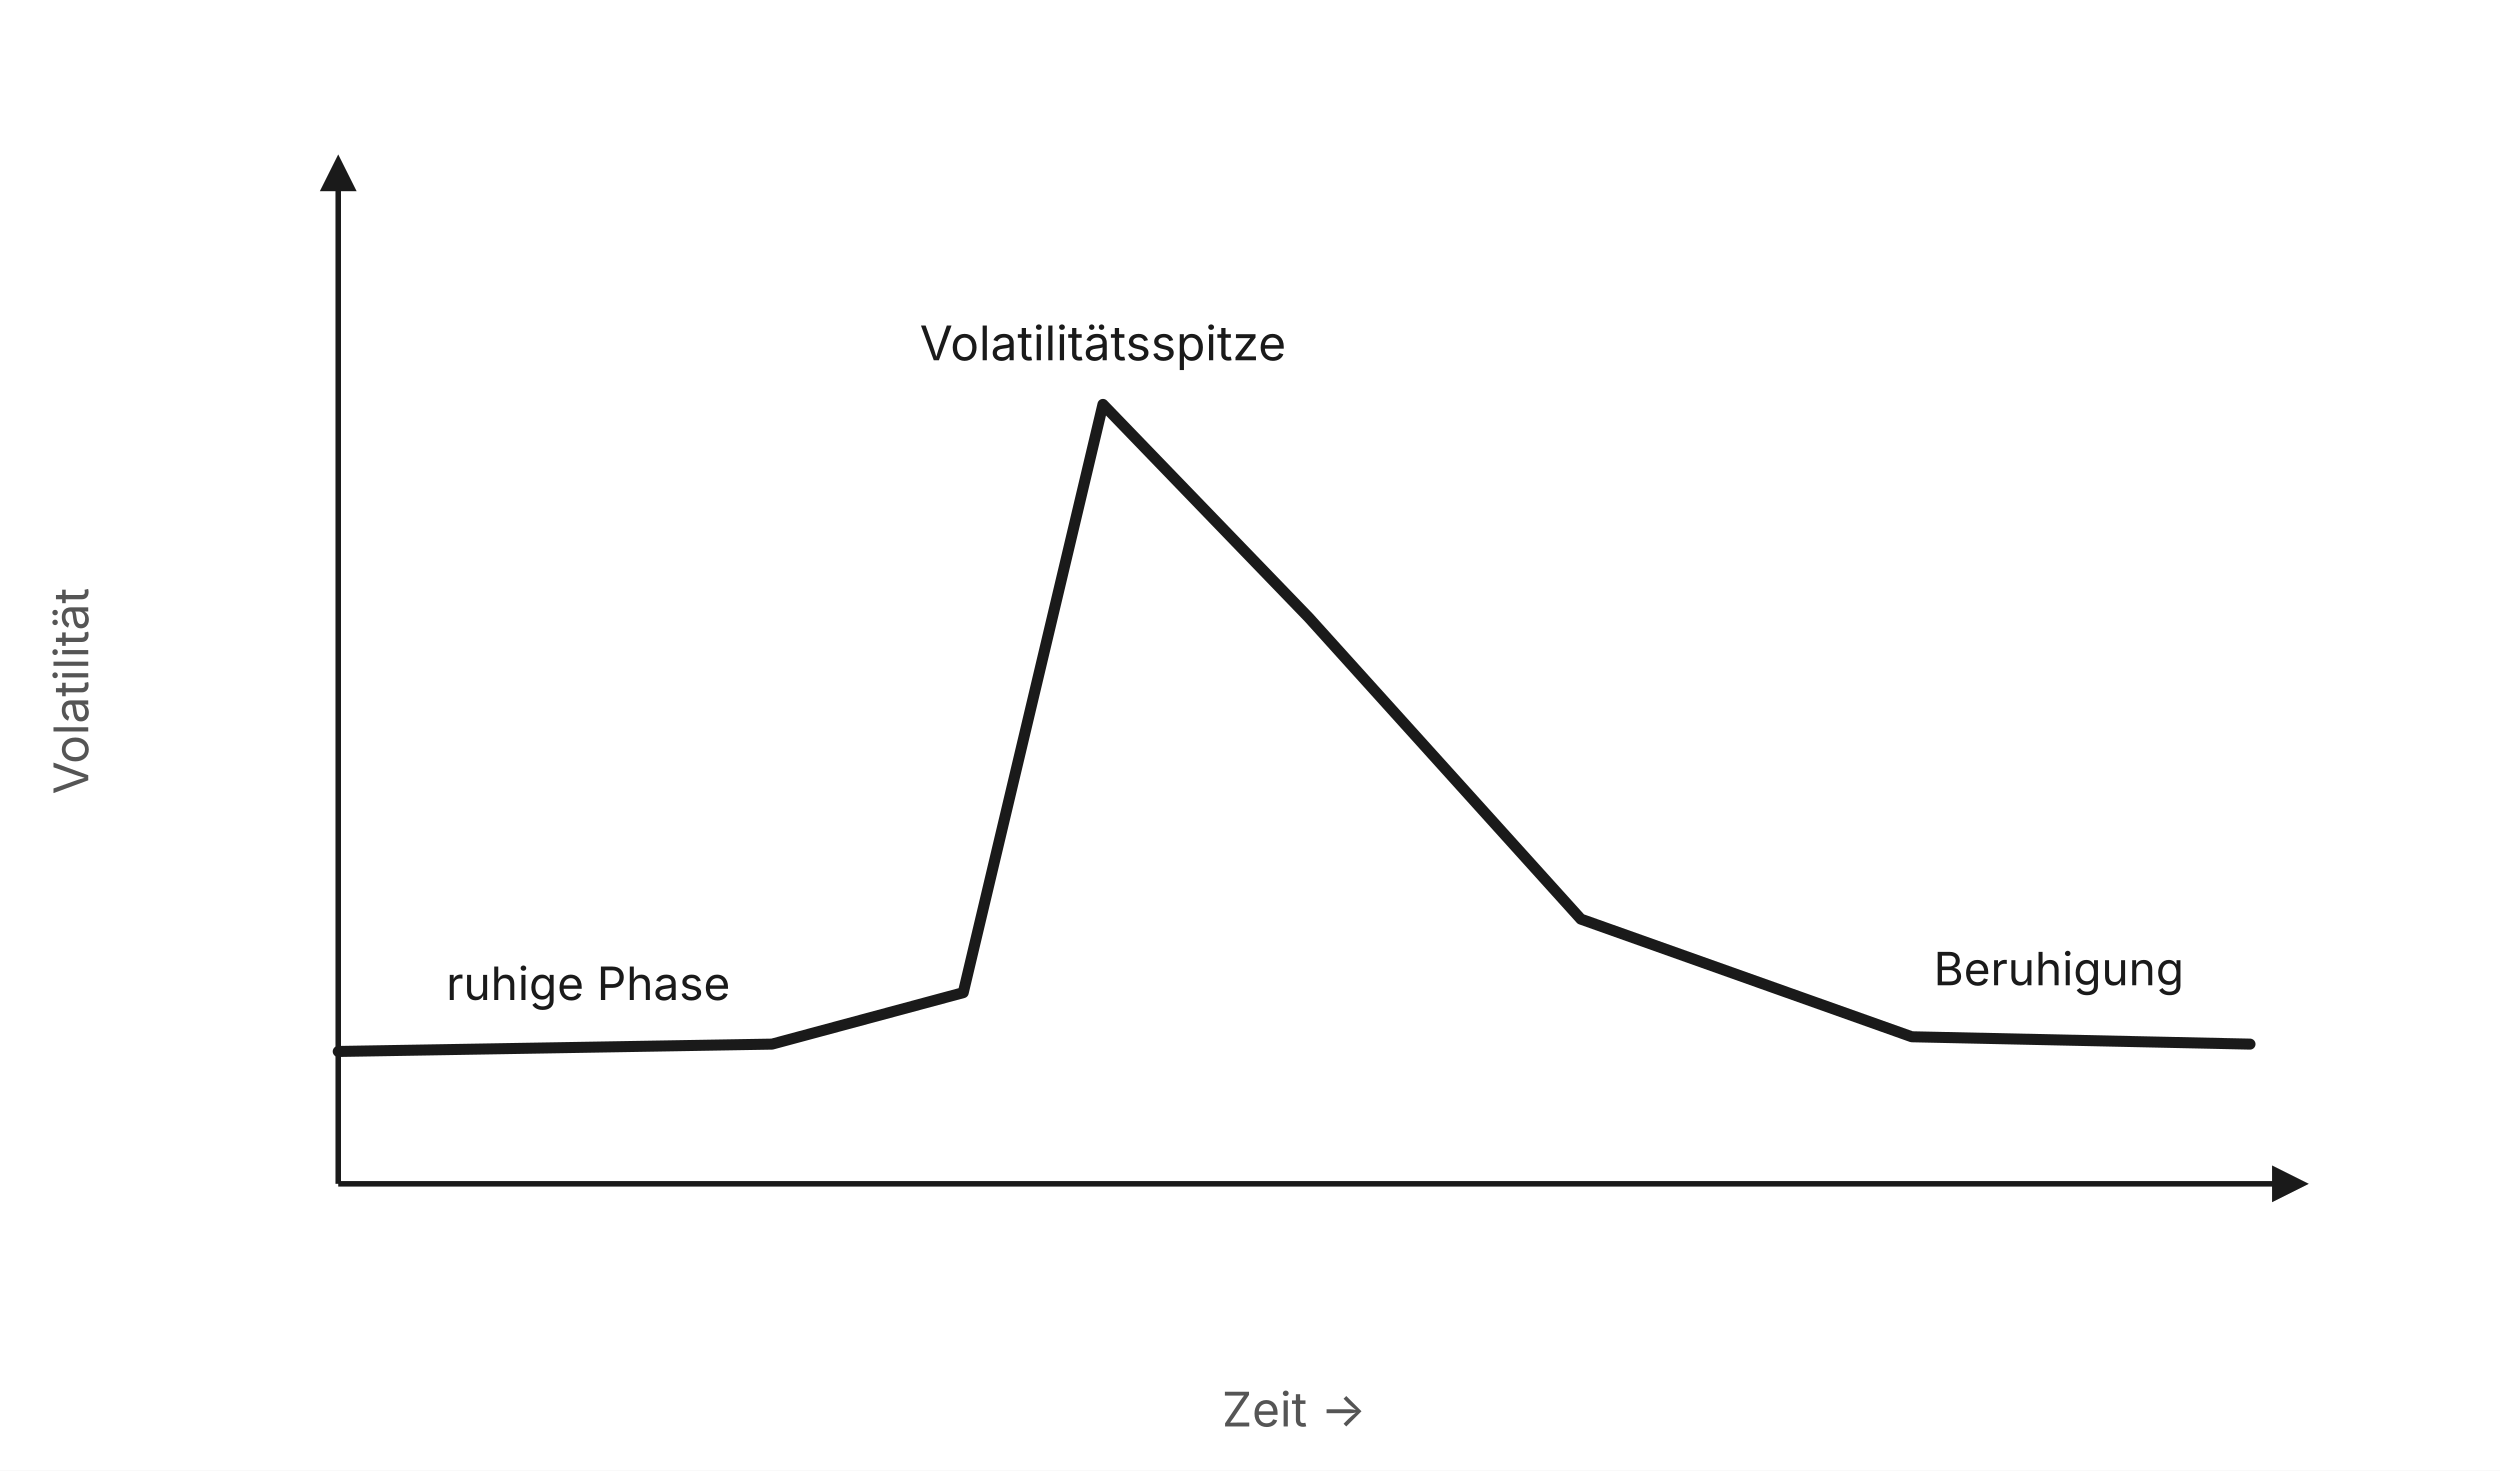
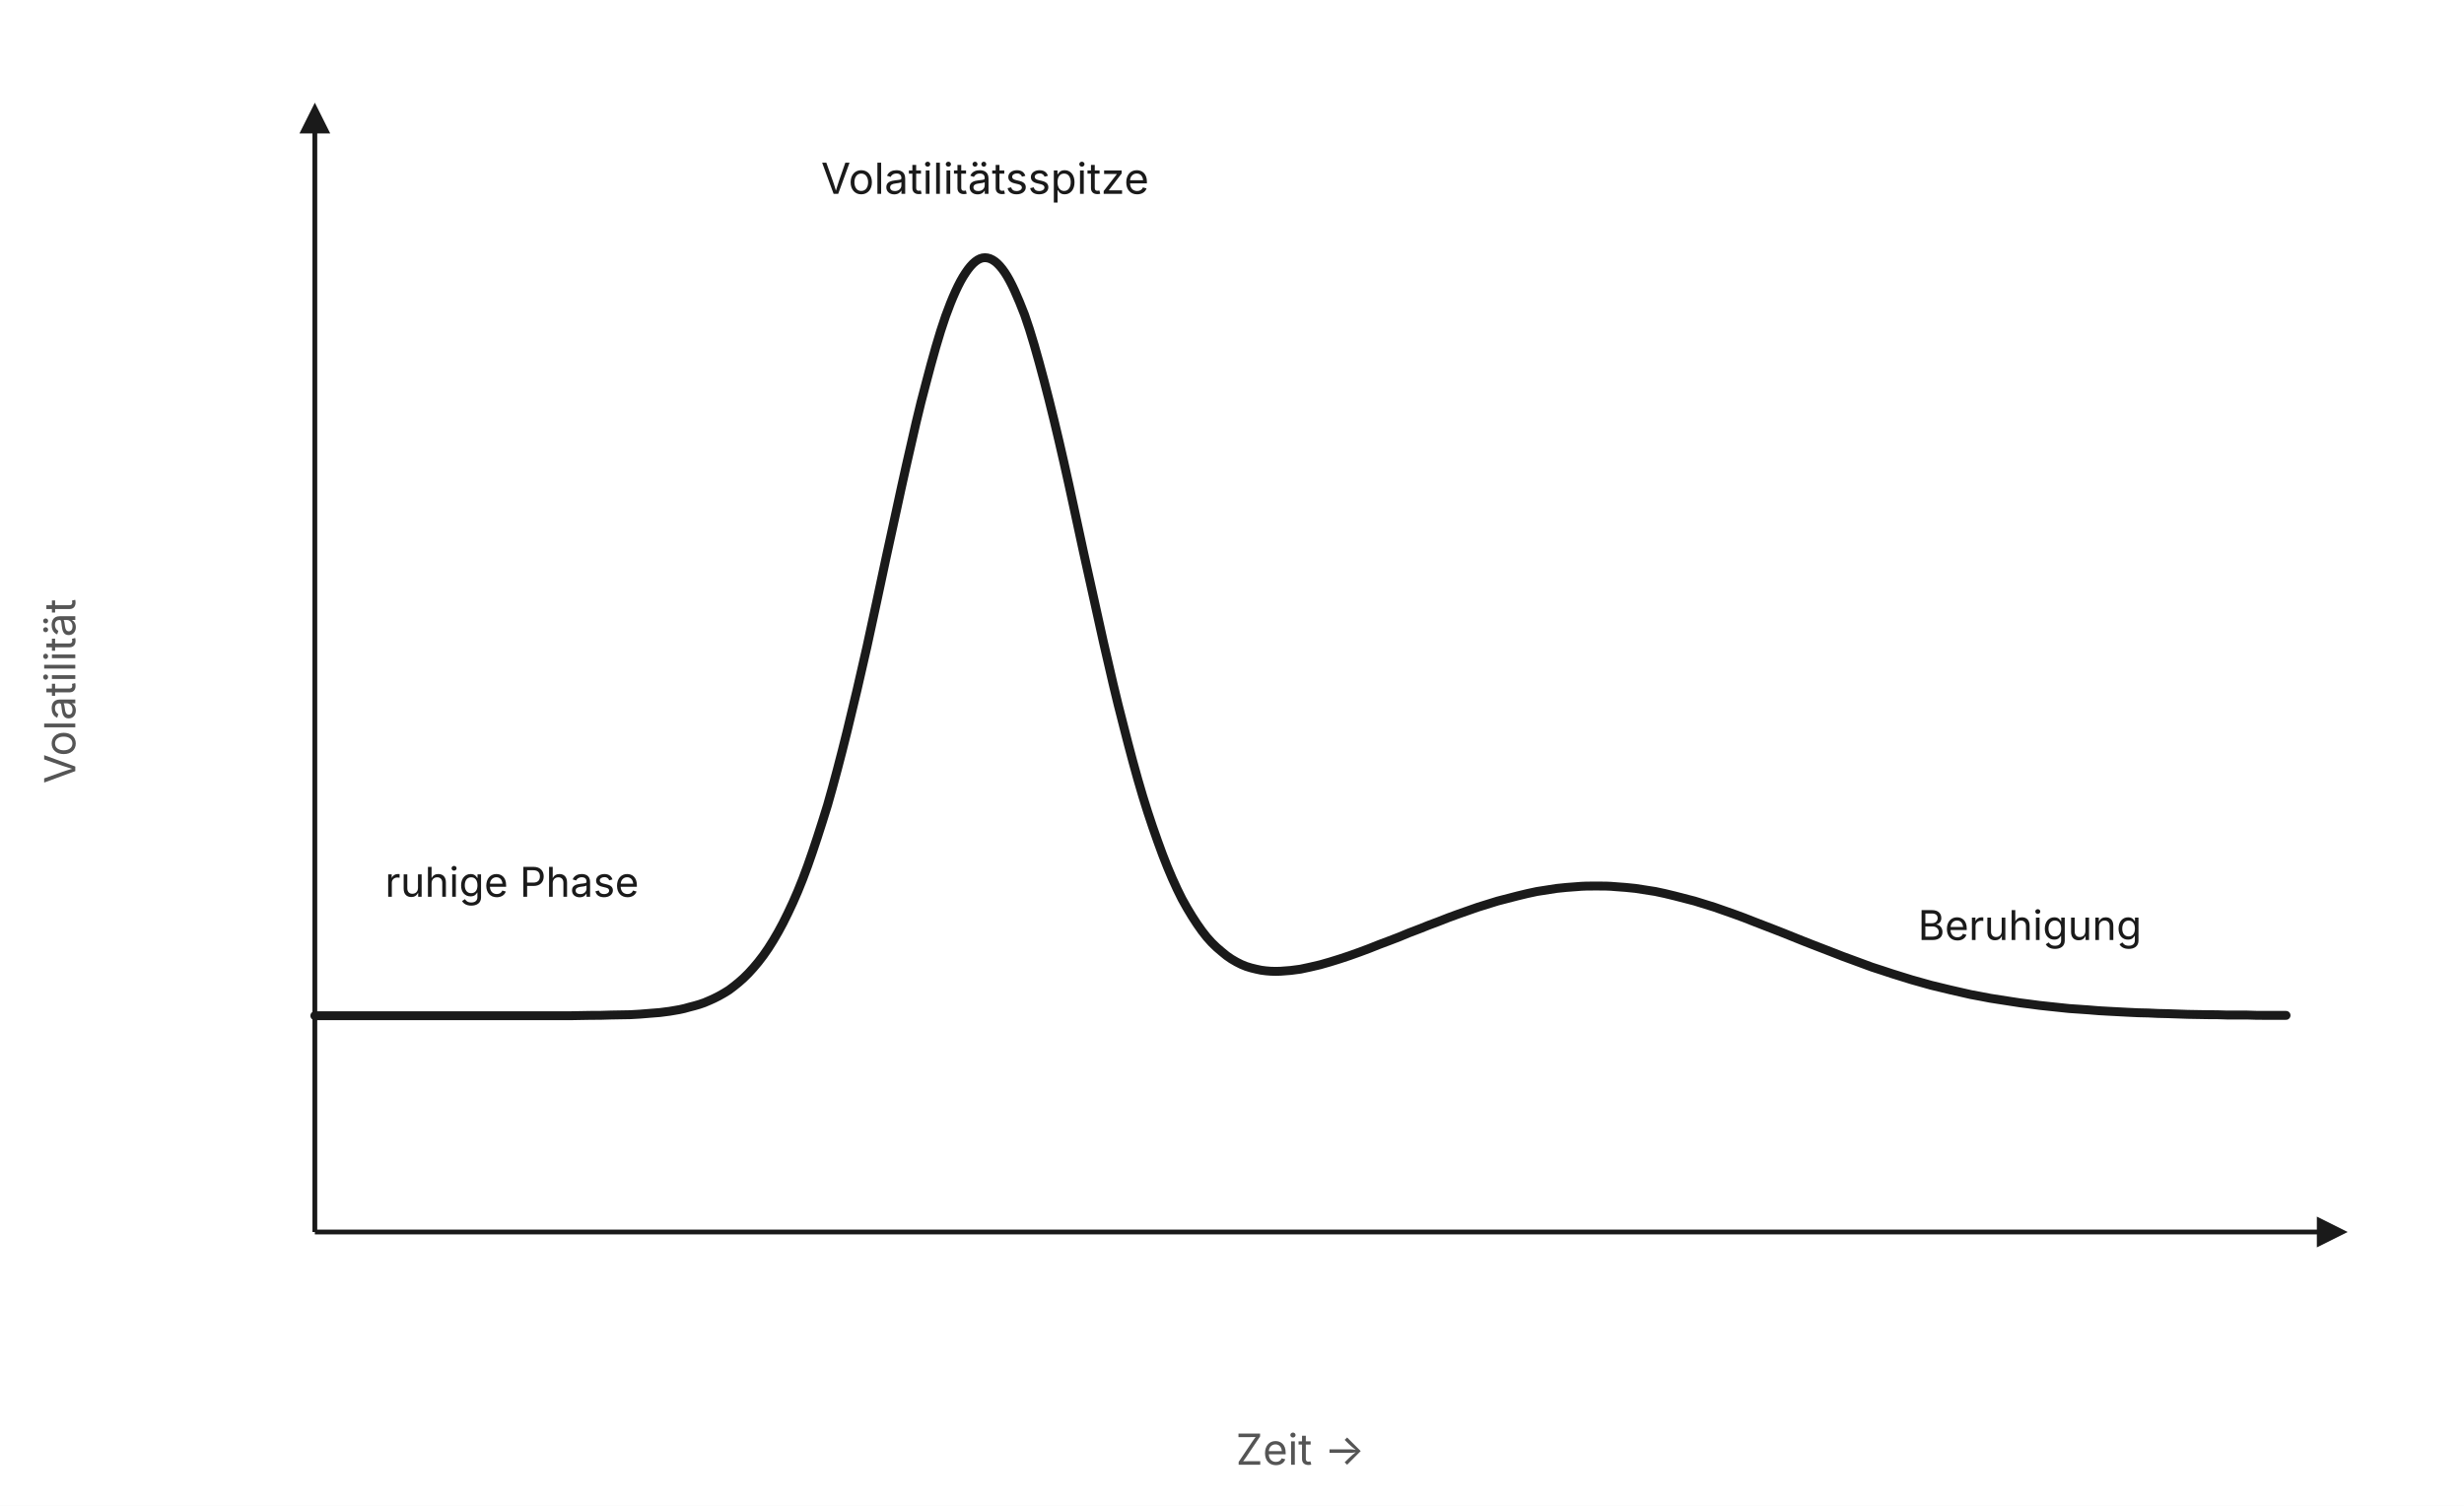
- <svg xmlns="http://www.w3.org/2000/svg" viewBox="0 0 680 400" font-family="Inter, Arial, sans-serif">
-   <rect width="680" height="400" fill="#ffffff" />
-   <line x1="92" y1="46" x2="92" y2="322" stroke="#1a1a1a" stroke-width="1.5" />
-   <line x1="92" y1="322" x2="624" y2="322" stroke="#1a1a1a" stroke-width="1.5" />
-   <path d="M92,42 l-5,10 h10 z" fill="#1a1a1a" />
-   <path d="M628,322 l-10,-5 v10 z" fill="#1a1a1a" />
-   <text x="352" y="388" font-size="13" fill="#555" text-anchor="middle">Zeit →</text>
-   <text x="24" y="188" font-size="13" fill="#555" text-anchor="middle" transform="rotate(-90 24 188)">Volatilität</text>
-   <polyline points="92,286 210,284 262,270 300,110 356,168 430,250 520,282 612,284" fill="none" stroke="#1a1a1a" stroke-width="3" stroke-linejoin="round" stroke-linecap="round" />
-   <text x="300" y="98" font-size="13" fill="#1a1a1a" text-anchor="middle">Volatilitätsspitze</text>
-   <text x="160" y="272" font-size="12.5" fill="#1a1a1a" text-anchor="middle">ruhige Phase</text>
-   <text x="560" y="268" font-size="12.5" fill="#1a1a1a" text-anchor="middle">Beruhigung</text>
+ <svg xmlns="http://www.w3.org/2000/svg" viewBox="0 0 720 440" font-family="Inter, 'Helvetica Neue', Arial, sans-serif">
+   <rect width="720" height="440" fill="#ffffff" />
+   <line x1="92" y1="34" x2="92" y2="360" stroke="#1a1a1a" stroke-width="1.4" />
+   <line x1="92" y1="360" x2="682" y2="360" stroke="#1a1a1a" stroke-width="1.4" />
+   <path d="M92,30 l-4.5,9 h9 z" fill="#1a1a1a" />
+   <path d="M686,360 l-9,-4.5 v9 z" fill="#1a1a1a" />
+   <text x="380" y="428" font-size="12.5" fill="#555" font-weight="400" text-anchor="middle">Zeit →</text>
+   <text transform="rotate(-90 22 202)" x="22" y="202" font-size="12.5" fill="#555" font-weight="400" text-anchor="middle">Volatilität</text>
+   <path d="M92.0,296.8 C93.0,296.8 95.8,296.8 97.8,296.8 C99.7,296.8 101.6,296.8 103.5,296.8 C105.4,296.8 107.4,296.8 109.3,296.8 C111.2,296.8 113.1,296.8 115.0,296.8 C117.0,296.8 118.9,296.8 120.8,296.8 C122.7,296.8 124.6,296.8 126.6,296.8 C128.5,296.8 130.4,296.8 132.3,296.8 C134.2,296.8 136.2,296.8 138.1,296.8 C140.0,296.8 141.9,296.8 143.8,296.8 C145.8,296.8 147.7,296.8 149.6,296.8 C151.5,296.8 153.4,296.8 155.4,296.8 C157.3,296.8 159.2,296.8 161.1,296.8 C163.0,296.8 165.0,296.8 166.9,296.8 C168.8,296.8 170.7,296.7 172.6,296.7 C174.6,296.7 176.5,296.7 178.4,296.6 C180.3,296.6 182.2,296.5 184.2,296.5 C186.1,296.4 188.0,296.3 189.9,296.1 C191.8,296.0 193.8,295.8 195.7,295.5 C197.6,295.2 199.5,294.9 201.4,294.3 C203.4,293.8 205.3,293.3 207.2,292.4 C209.1,291.6 211.0,290.6 213.0,289.3 C214.9,287.9 216.8,286.4 218.7,284.4 C220.6,282.4 222.6,280.0 224.5,277.1 C226.4,274.2 228.3,270.9 230.2,266.9 C232.2,262.8 234.1,258.3 236.0,253.0 C237.9,247.7 239.8,241.8 241.8,235.3 C243.7,228.7 245.6,221.5 247.5,213.8 C249.4,206.1 251.4,197.6 253.3,189.1 C255.2,180.6 257.1,171.4 259.0,162.6 C261.0,153.7 262.9,144.5 264.8,136.1 C266.7,127.7 268.6,119.2 270.6,111.9 C272.5,104.6 274.4,97.8 276.3,92.4 C278.2,87.1 280.2,82.6 282.1,79.8 C284.0,76.9 285.9,75.3 287.8,75.3 C289.8,75.3 291.7,76.8 293.6,79.6 C295.5,82.4 297.4,86.8 299.4,92.0 C301.3,97.3 303.2,104.1 305.1,111.3 C307.0,118.5 309.0,126.8 310.9,135.2 C312.8,143.5 314.7,152.6 316.6,161.3 C318.6,170.1 320.5,179.1 322.4,187.5 C324.3,195.8 326.2,204.1 328.2,211.7 C330.1,219.2 332.0,226.3 333.9,232.6 C335.8,238.9 337.8,244.6 339.7,249.7 C341.6,254.7 343.5,259.0 345.4,262.7 C347.4,266.4 349.3,269.4 351.2,272.0 C353.1,274.6 355.0,276.5 357.0,278.1 C358.9,279.8 360.8,280.9 362.7,281.8 C364.6,282.7 366.6,283.1 368.5,283.5 C370.4,283.8 372.3,283.9 374.2,283.8 C376.2,283.7 378.1,283.5 380.0,283.2 C381.9,282.8 383.8,282.4 385.8,281.9 C387.7,281.4 389.6,280.8 391.5,280.2 C393.4,279.6 395.4,278.9 397.3,278.2 C399.2,277.5 401.1,276.8 403.0,276.0 C405.0,275.3 406.9,274.5 408.8,273.8 C410.7,273.0 412.6,272.2 414.6,271.5 C416.5,270.7 418.4,270.0 420.3,269.3 C422.2,268.5 424.2,267.8 426.1,267.1 C428.0,266.4 429.9,265.8 431.8,265.1 C433.8,264.5 435.7,263.9 437.6,263.3 C439.5,262.8 441.4,262.3 443.4,261.8 C445.3,261.3 447.2,260.9 449.1,260.5 C451.0,260.2 453.0,259.9 454.9,259.6 C456.8,259.4 458.7,259.2 460.6,259.1 C462.6,258.9 464.5,258.9 466.4,258.9 C468.3,258.9 470.2,258.9 472.2,259.1 C474.1,259.2 476.0,259.4 477.9,259.6 C479.8,259.9 481.8,260.2 483.7,260.5 C485.6,260.9 487.5,261.3 489.4,261.8 C491.4,262.3 493.3,262.8 495.2,263.3 C497.1,263.9 499.0,264.5 501.0,265.1 C502.9,265.8 504.8,266.4 506.7,267.1 C508.6,267.8 510.6,268.5 512.5,269.3 C514.4,270.0 516.3,270.8 518.2,271.5 C520.2,272.3 522.1,273.0 524.0,273.8 C525.9,274.6 527.8,275.3 529.8,276.1 C531.7,276.8 533.6,277.6 535.5,278.3 C537.4,279.1 539.4,279.8 541.3,280.5 C543.2,281.2 545.1,281.9 547.0,282.6 C549.0,283.2 550.9,283.9 552.8,284.5 C554.7,285.1 556.6,285.7 558.6,286.3 C560.5,286.8 562.4,287.4 564.3,287.9 C566.2,288.4 568.2,288.8 570.1,289.3 C572.0,289.7 573.9,290.2 575.8,290.6 C577.8,291.0 579.7,291.3 581.6,291.7 C583.5,292.0 585.4,292.3 587.4,292.6 C589.3,292.9 591.2,293.2 593.1,293.4 C595.0,293.7 597.0,293.9 598.9,294.1 C600.8,294.3 602.7,294.5 604.6,294.7 C606.6,294.8 608.5,295.0 610.4,295.1 C612.3,295.3 614.2,295.4 616.2,295.5 C618.1,295.6 620.0,295.7 621.9,295.8 C623.8,295.9 625.8,296.0 627.7,296.0 C629.6,296.1 631.5,296.2 633.4,296.2 C635.4,296.3 637.3,296.3 639.2,296.4 C641.1,296.4 643.0,296.5 645.0,296.5 C646.9,296.5 648.8,296.5 650.7,296.6 C652.6,296.6 654.6,296.6 656.5,296.6 C658.4,296.7 660.3,296.7 662.2,296.7 C664.2,296.7 667.0,296.7 668.0,296.7" fill="none" stroke="#1a1a1a" stroke-width="2.6" stroke-linejoin="round" stroke-linecap="round" />
+   <text x="287.84" y="56.64" font-size="12.5" fill="#1a1a1a" font-weight="400" text-anchor="middle">Volatilitätsspitze</text>
+   <text x="149.6" y="262.04" font-size="12" fill="#1a1a1a" font-weight="400" text-anchor="middle">ruhige Phase</text>
+   <text x="593.12" y="274.68" font-size="12" fill="#1a1a1a" font-weight="400" text-anchor="middle">Beruhigung</text>
</svg>
